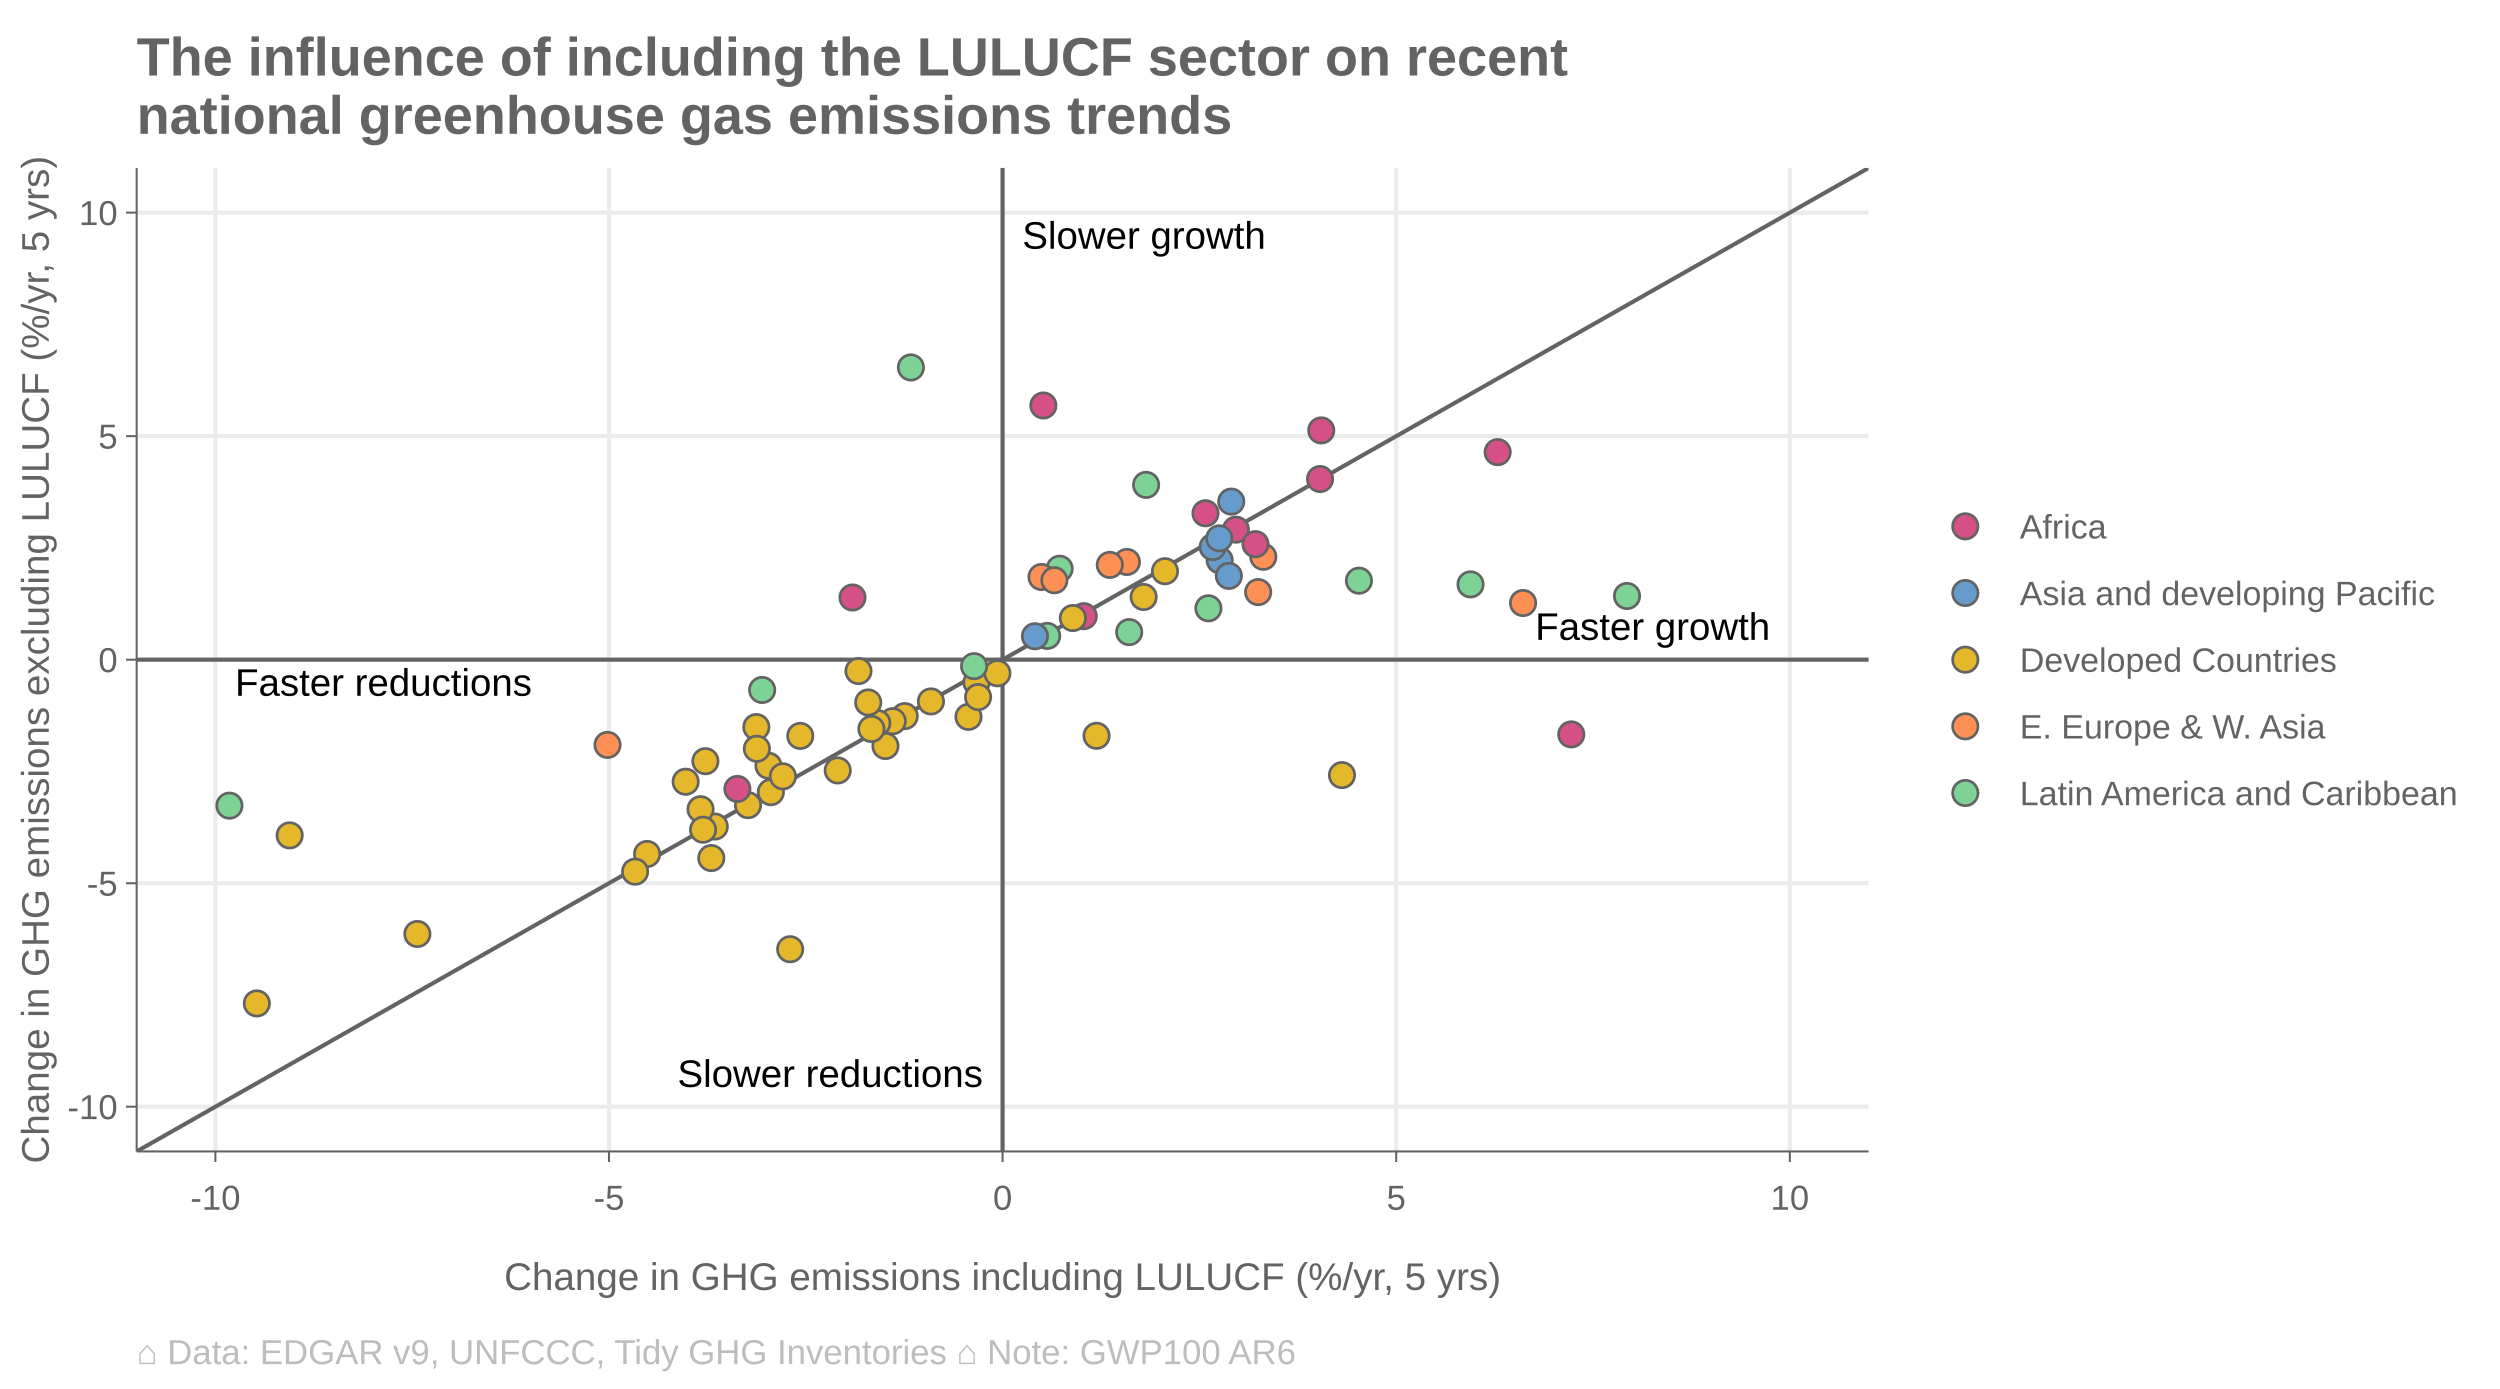
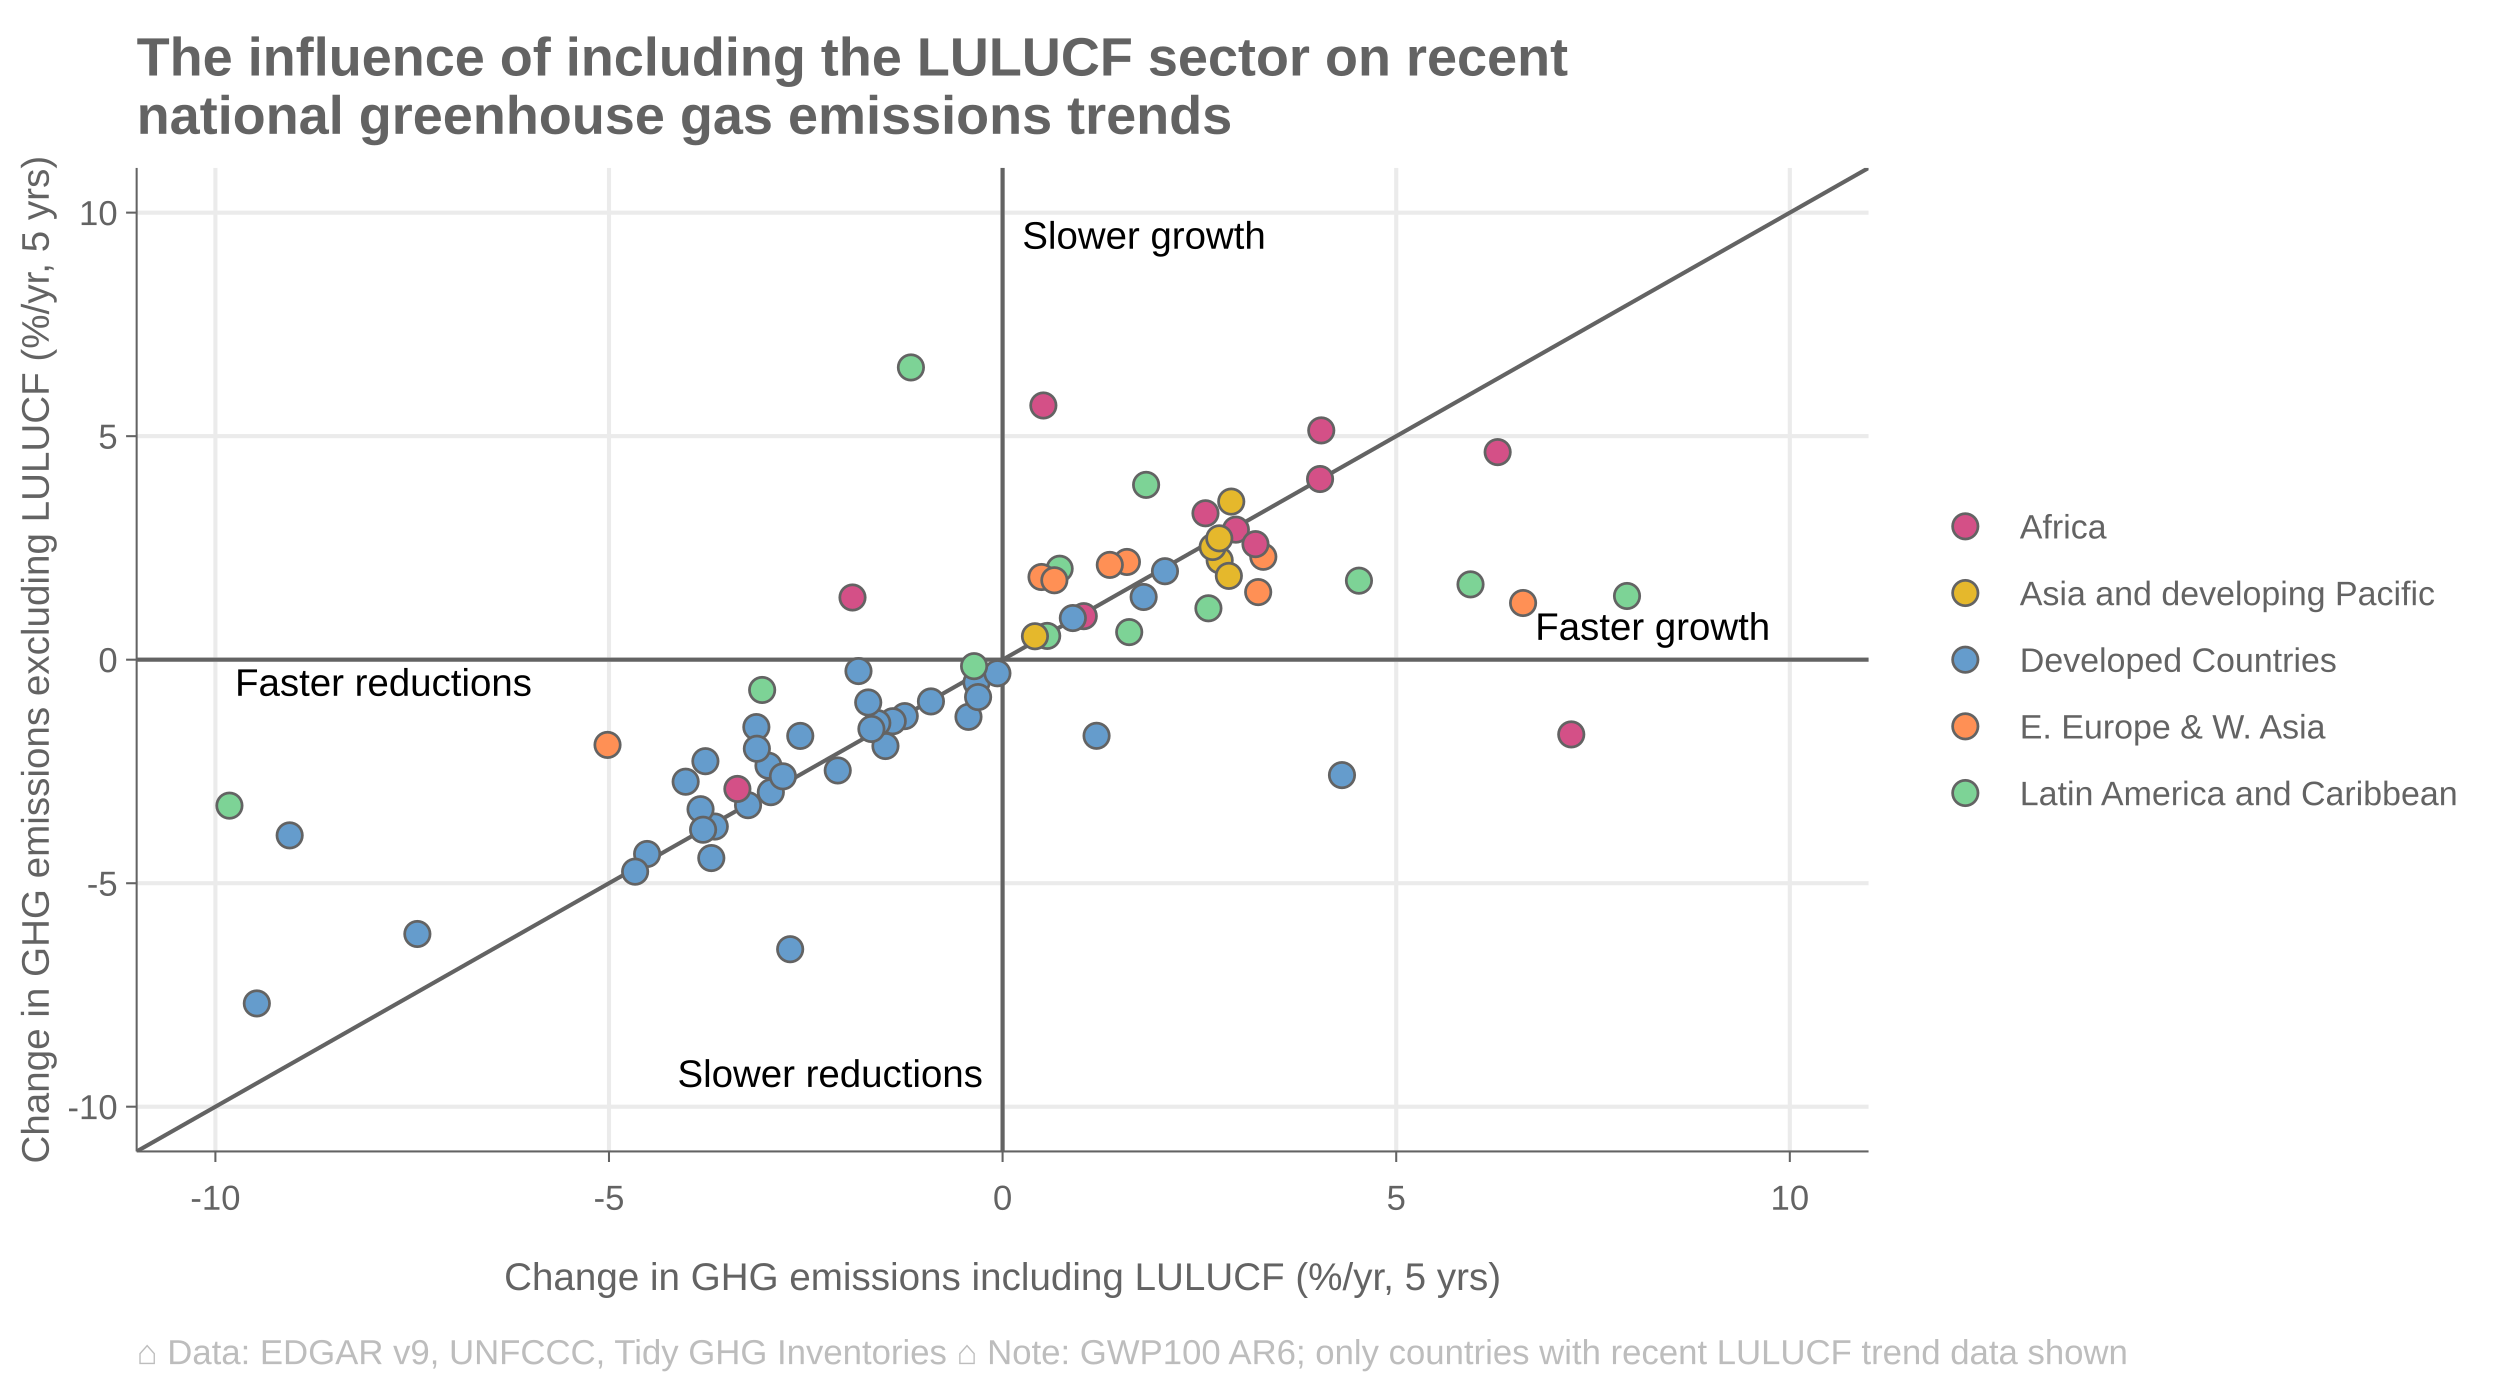
<svg xmlns="http://www.w3.org/2000/svg" class="svglite" width="648.00pt" height="360.00pt" viewBox="0 0 648.00 360.00">
  <defs>
    <style type="text/css">
    .svglite line, .svglite polyline, .svglite polygon, .svglite path, .svglite rect, .svglite circle {
      fill: none;
      stroke: #000000;
      stroke-linecap: round;
      stroke-linejoin: round;
      stroke-miterlimit: 10.00;
    }
    .svglite text {
      white-space: pre;
    }
  </style>
  </defs>
  <rect width="100%" height="100%" style="stroke: none; fill: #FFFFFF;" />
  <defs>
    <clipPath id="cpMC4wMHw2NDguMDB8MC4wMHwzNjAuMDA=">
      <rect x="0.00" y="0.00" width="648.00" height="360.00" />
    </clipPath>
  </defs>
  <g clip-path="url(#cpMC4wMHw2NDguMDB8MC4wMHwzNjAuMDA=)">
    <rect x="0" y="0.00" width="648.00" height="360.00" style="stroke-width: 1.07; stroke: #FFFFFF; fill: #FFFFFF;" />
  </g>
  <defs>
    <clipPath id="cpMzUuNDJ8NDg0LjMzfDQzLjUzfDI5OC40NQ==">
      <rect x="35.42" y="43.53" width="448.91" height="254.92" />
    </clipPath>
  </defs>
  <g clip-path="url(#cpMzUuNDJ8NDg0LjMzfDQzLjUzfDI5OC40NQ==)">
    <polyline points="35.42,286.86 484.33,286.86 " style="stroke-width: 1.07; stroke: #EBEBEB; stroke-linecap: butt;" />
    <polyline points="35.42,228.93 484.33,228.93 " style="stroke-width: 1.07; stroke: #EBEBEB; stroke-linecap: butt;" />
    <polyline points="35.42,170.99 484.33,170.99 " style="stroke-width: 1.07; stroke: #EBEBEB; stroke-linecap: butt;" />
    <polyline points="35.42,113.05 484.33,113.05 " style="stroke-width: 1.07; stroke: #EBEBEB; stroke-linecap: butt;" />
    <polyline points="35.42,55.12 484.33,55.12 " style="stroke-width: 1.07; stroke: #EBEBEB; stroke-linecap: butt;" />
    <polyline points="55.83,298.45 55.83,43.53 " style="stroke-width: 1.07; stroke: #EBEBEB; stroke-linecap: butt;" />
    <polyline points="157.85,298.45 157.85,43.53 " style="stroke-width: 1.07; stroke: #EBEBEB; stroke-linecap: butt;" />
    <polyline points="259.87,298.45 259.87,43.53 " style="stroke-width: 1.07; stroke: #EBEBEB; stroke-linecap: butt;" />
    <polyline points="361.90,298.45 361.90,43.53 " style="stroke-width: 1.07; stroke: #EBEBEB; stroke-linecap: butt;" />
    <polyline points="463.92,298.45 463.92,43.53 " style="stroke-width: 1.07; stroke: #EBEBEB; stroke-linecap: butt;" />
    <line x1="35.42" y1="170.99" x2="484.33" y2="170.99" style="stroke-width: 1.07; stroke: #636363; stroke-linecap: butt;" />
    <line x1="259.87" y1="298.45" x2="259.87" y2="43.53" style="stroke-width: 1.07; stroke: #636363; stroke-linecap: butt;" />
    <line x1="-413.49" y1="553.37" x2="933.24" y2="-211.39" style="stroke-width: 1.07; stroke: #636363; stroke-linecap: butt;" />
    <circle cx="292.69" cy="163.84" r="3.29" style="stroke-width: 0.71; stroke: #636363; fill: #7DD396;" />
-     <circle cx="196.05" cy="188.46" r="3.29" style="stroke-width: 0.71; stroke: #636363; fill: #E5B82C;" />
-     <circle cx="217.14" cy="199.70" r="3.29" style="stroke-width: 0.71; stroke: #636363; fill: #E5B82C;" />
-     <circle cx="199.80" cy="205.33" r="3.29" style="stroke-width: 0.71; stroke: #636363; fill: #E5B82C;" />
-     <circle cx="253.11" cy="176.91" r="3.29" style="stroke-width: 0.71; stroke: #636363; fill: #E5B82C;" />
+     <circle cx="196.05" cy="188.46" r="3.29" style="stroke-width: 0.71; stroke: #636363; fill: #659CCC;" />
+     <circle cx="217.14" cy="199.70" r="3.29" style="stroke-width: 0.71; stroke: #636363; fill: #659CCC;" />
+     <circle cx="199.80" cy="205.33" r="3.29" style="stroke-width: 0.71; stroke: #636363; fill: #659CCC;" />
+     <circle cx="253.11" cy="176.91" r="3.29" style="stroke-width: 0.71; stroke: #636363; fill: #659CCC;" />
    <circle cx="157.47" cy="193.08" r="3.29" style="stroke-width: 0.71; stroke: #636363; fill: #FF9055;" />
    <circle cx="421.72" cy="154.48" r="3.29" style="stroke-width: 0.71; stroke: #636363; fill: #7DD396;" />
    <circle cx="381.16" cy="151.47" r="3.29" style="stroke-width: 0.71; stroke: #636363; fill: #7DD396;" />
-     <circle cx="234.51" cy="185.62" r="3.29" style="stroke-width: 0.71; stroke: #636363; fill: #E5B82C;" />
-     <circle cx="229.51" cy="193.37" r="3.29" style="stroke-width: 0.71; stroke: #636363; fill: #E5B82C;" />
+     <circle cx="234.51" cy="185.62" r="3.29" style="stroke-width: 0.71; stroke: #636363; fill: #659CCC;" />
+     <circle cx="229.51" cy="193.37" r="3.29" style="stroke-width: 0.71; stroke: #636363; fill: #659CCC;" />
    <circle cx="197.55" cy="178.84" r="3.29" style="stroke-width: 0.71; stroke: #636363; fill: #7DD396;" />
    <circle cx="312.46" cy="133.04" r="3.29" style="stroke-width: 0.71; stroke: #636363; fill: #D45087;" />
    <circle cx="407.27" cy="190.36" r="3.29" style="stroke-width: 0.71; stroke: #636363; fill: #D45087;" />
    <circle cx="220.97" cy="154.87" r="3.29" style="stroke-width: 0.71; stroke: #636363; fill: #D45087;" />
    <circle cx="320.34" cy="137.28" r="3.29" style="stroke-width: 0.71; stroke: #636363; fill: #D45087;" />
    <circle cx="59.47" cy="208.82" r="3.29" style="stroke-width: 0.71; stroke: #636363; fill: #7DD396;" />
-     <circle cx="301.96" cy="148.06" r="3.29" style="stroke-width: 0.71; stroke: #636363; fill: #E5B82C;" />
-     <circle cx="199.19" cy="198.48" r="3.29" style="stroke-width: 0.71; stroke: #636363; fill: #E5B82C;" />
-     <circle cx="185.27" cy="214.24" r="3.29" style="stroke-width: 0.71; stroke: #636363; fill: #E5B82C;" />
-     <circle cx="177.72" cy="202.62" r="3.29" style="stroke-width: 0.71; stroke: #636363; fill: #E5B82C;" />
+     <circle cx="301.96" cy="148.06" r="3.29" style="stroke-width: 0.71; stroke: #636363; fill: #659CCC;" />
+     <circle cx="199.19" cy="198.48" r="3.29" style="stroke-width: 0.71; stroke: #636363; fill: #659CCC;" />
+     <circle cx="185.27" cy="214.24" r="3.29" style="stroke-width: 0.71; stroke: #636363; fill: #659CCC;" />
+     <circle cx="177.72" cy="202.62" r="3.29" style="stroke-width: 0.71; stroke: #636363; fill: #659CCC;" />
    <circle cx="280.91" cy="159.71" r="3.29" style="stroke-width: 0.71; stroke: #636363; fill: #D45087;" />
-     <circle cx="181.58" cy="209.75" r="3.29" style="stroke-width: 0.71; stroke: #636363; fill: #E5B82C;" />
-     <circle cx="204.81" cy="246.04" r="3.29" style="stroke-width: 0.71; stroke: #636363; fill: #E5B82C;" />
-     <circle cx="202.93" cy="201.23" r="3.29" style="stroke-width: 0.71; stroke: #636363; fill: #E5B82C;" />
-     <circle cx="193.89" cy="208.70" r="3.29" style="stroke-width: 0.71; stroke: #636363; fill: #E5B82C;" />
+     <circle cx="181.58" cy="209.75" r="3.29" style="stroke-width: 0.71; stroke: #636363; fill: #659CCC;" />
+     <circle cx="204.81" cy="246.04" r="3.29" style="stroke-width: 0.71; stroke: #636363; fill: #659CCC;" />
+     <circle cx="202.93" cy="201.23" r="3.29" style="stroke-width: 0.71; stroke: #636363; fill: #659CCC;" />
+     <circle cx="193.89" cy="208.70" r="3.29" style="stroke-width: 0.71; stroke: #636363; fill: #659CCC;" />
    <circle cx="327.45" cy="144.32" r="3.29" style="stroke-width: 0.71; stroke: #636363; fill: #FF9055;" />
    <circle cx="342.16" cy="124.16" r="3.29" style="stroke-width: 0.71; stroke: #636363; fill: #D45087;" />
-     <circle cx="167.73" cy="221.35" r="3.29" style="stroke-width: 0.71; stroke: #636363; fill: #E5B82C;" />
+     <circle cx="167.73" cy="221.35" r="3.29" style="stroke-width: 0.71; stroke: #636363; fill: #659CCC;" />
    <circle cx="274.66" cy="147.41" r="3.29" style="stroke-width: 0.71; stroke: #636363; fill: #7DD396;" />
    <circle cx="236.11" cy="95.24" r="3.29" style="stroke-width: 0.71; stroke: #636363; fill: #7DD396;" />
-     <circle cx="258.53" cy="174.51" r="3.29" style="stroke-width: 0.71; stroke: #636363; fill: #E5B82C;" />
-     <circle cx="207.43" cy="190.75" r="3.29" style="stroke-width: 0.71; stroke: #636363; fill: #E5B82C;" />
-     <circle cx="316.14" cy="145.23" r="3.29" style="stroke-width: 0.71; stroke: #636363; fill: #659CCC;" />
-     <circle cx="314.32" cy="141.79" r="3.29" style="stroke-width: 0.71; stroke: #636363; fill: #659CCC;" />
-     <circle cx="231.40" cy="186.94" r="3.29" style="stroke-width: 0.71; stroke: #636363; fill: #E5B82C;" />
-     <circle cx="251.03" cy="185.81" r="3.29" style="stroke-width: 0.71; stroke: #636363; fill: #E5B82C;" />
-     <circle cx="227.40" cy="187.41" r="3.29" style="stroke-width: 0.71; stroke: #636363; fill: #E5B82C;" />
-     <circle cx="182.24" cy="215.06" r="3.29" style="stroke-width: 0.71; stroke: #636363; fill: #E5B82C;" />
+     <circle cx="258.53" cy="174.51" r="3.29" style="stroke-width: 0.71; stroke: #636363; fill: #659CCC;" />
+     <circle cx="207.43" cy="190.75" r="3.29" style="stroke-width: 0.71; stroke: #636363; fill: #659CCC;" />
+     <circle cx="316.14" cy="145.23" r="3.29" style="stroke-width: 0.71; stroke: #636363; fill: #E5B82C;" />
+     <circle cx="314.32" cy="141.79" r="3.29" style="stroke-width: 0.71; stroke: #636363; fill: #E5B82C;" />
+     <circle cx="231.40" cy="186.94" r="3.29" style="stroke-width: 0.71; stroke: #636363; fill: #659CCC;" />
+     <circle cx="251.03" cy="185.81" r="3.29" style="stroke-width: 0.71; stroke: #636363; fill: #659CCC;" />
+     <circle cx="227.40" cy="187.41" r="3.29" style="stroke-width: 0.71; stroke: #636363; fill: #659CCC;" />
+     <circle cx="182.24" cy="215.06" r="3.29" style="stroke-width: 0.71; stroke: #636363; fill: #659CCC;" />
    <circle cx="269.96" cy="149.56" r="3.29" style="stroke-width: 0.71; stroke: #636363; fill: #FF9055;" />
-     <circle cx="182.84" cy="197.30" r="3.29" style="stroke-width: 0.71; stroke: #636363; fill: #E5B82C;" />
-     <circle cx="108.18" cy="242.09" r="3.29" style="stroke-width: 0.71; stroke: #636363; fill: #E5B82C;" />
-     <circle cx="347.84" cy="200.91" r="3.29" style="stroke-width: 0.71; stroke: #636363; fill: #E5B82C;" />
+     <circle cx="182.84" cy="197.30" r="3.29" style="stroke-width: 0.71; stroke: #636363; fill: #659CCC;" />
+     <circle cx="108.18" cy="242.09" r="3.29" style="stroke-width: 0.71; stroke: #636363; fill: #659CCC;" />
+     <circle cx="347.84" cy="200.91" r="3.29" style="stroke-width: 0.71; stroke: #636363; fill: #659CCC;" />
    <circle cx="326.12" cy="153.47" r="3.29" style="stroke-width: 0.71; stroke: #636363; fill: #FF9055;" />
    <circle cx="271.43" cy="164.83" r="3.29" style="stroke-width: 0.71; stroke: #636363; fill: #7DD396;" />
    <circle cx="394.78" cy="156.30" r="3.29" style="stroke-width: 0.71; stroke: #636363; fill: #FF9055;" />
-     <circle cx="278.08" cy="160.20" r="3.29" style="stroke-width: 0.71; stroke: #636363; fill: #E5B82C;" />
-     <circle cx="316.04" cy="139.54" r="3.29" style="stroke-width: 0.71; stroke: #636363; fill: #659CCC;" />
-     <circle cx="318.52" cy="149.27" r="3.29" style="stroke-width: 0.71; stroke: #636363; fill: #659CCC;" />
+     <circle cx="278.08" cy="160.20" r="3.29" style="stroke-width: 0.71; stroke: #636363; fill: #659CCC;" />
+     <circle cx="316.04" cy="139.54" r="3.29" style="stroke-width: 0.71; stroke: #636363; fill: #E5B82C;" />
+     <circle cx="318.52" cy="149.27" r="3.29" style="stroke-width: 0.71; stroke: #636363; fill: #E5B82C;" />
    <circle cx="388.19" cy="117.19" r="3.29" style="stroke-width: 0.71; stroke: #636363; fill: #D45087;" />
-     <circle cx="164.62" cy="225.93" r="3.29" style="stroke-width: 0.71; stroke: #636363; fill: #E5B82C;" />
-     <circle cx="225.04" cy="182.08" r="3.29" style="stroke-width: 0.71; stroke: #636363; fill: #E5B82C;" />
-     <circle cx="253.52" cy="180.68" r="3.29" style="stroke-width: 0.71; stroke: #636363; fill: #E5B82C;" />
+     <circle cx="164.62" cy="225.93" r="3.29" style="stroke-width: 0.71; stroke: #636363; fill: #659CCC;" />
+     <circle cx="225.04" cy="182.08" r="3.29" style="stroke-width: 0.71; stroke: #636363; fill: #659CCC;" />
+     <circle cx="253.52" cy="180.68" r="3.29" style="stroke-width: 0.71; stroke: #636363; fill: #659CCC;" />
    <circle cx="297.07" cy="125.68" r="3.29" style="stroke-width: 0.71; stroke: #636363; fill: #7DD396;" />
    <circle cx="313.22" cy="157.67" r="3.29" style="stroke-width: 0.71; stroke: #636363; fill: #7DD396;" />
-     <circle cx="225.87" cy="188.95" r="3.29" style="stroke-width: 0.71; stroke: #636363; fill: #E5B82C;" />
-     <circle cx="184.37" cy="222.41" r="3.29" style="stroke-width: 0.71; stroke: #636363; fill: #E5B82C;" />
+     <circle cx="225.87" cy="188.95" r="3.29" style="stroke-width: 0.71; stroke: #636363; fill: #659CCC;" />
+     <circle cx="184.37" cy="222.41" r="3.29" style="stroke-width: 0.71; stroke: #636363; fill: #659CCC;" />
    <circle cx="252.48" cy="172.67" r="3.29" style="stroke-width: 0.71; stroke: #636363; fill: #7DD396;" />
-     <circle cx="196.18" cy="194.07" r="3.29" style="stroke-width: 0.71; stroke: #636363; fill: #E5B82C;" />
+     <circle cx="196.18" cy="194.07" r="3.29" style="stroke-width: 0.71; stroke: #636363; fill: #659CCC;" />
    <circle cx="292.10" cy="145.66" r="3.29" style="stroke-width: 0.71; stroke: #636363; fill: #FF9055;" />
    <circle cx="325.42" cy="141.04" r="3.29" style="stroke-width: 0.71; stroke: #636363; fill: #D45087;" />
    <circle cx="270.44" cy="105.10" r="3.29" style="stroke-width: 0.71; stroke: #636363; fill: #D45087;" />
-     <circle cx="222.52" cy="173.94" r="3.29" style="stroke-width: 0.71; stroke: #636363; fill: #E5B82C;" />
-     <circle cx="75.08" cy="216.53" r="3.29" style="stroke-width: 0.71; stroke: #636363; fill: #E5B82C;" />
-     <circle cx="284.23" cy="190.72" r="3.29" style="stroke-width: 0.71; stroke: #636363; fill: #E5B82C;" />
+     <circle cx="222.52" cy="173.94" r="3.29" style="stroke-width: 0.71; stroke: #636363; fill: #659CCC;" />
+     <circle cx="75.08" cy="216.53" r="3.29" style="stroke-width: 0.71; stroke: #636363; fill: #659CCC;" />
+     <circle cx="284.23" cy="190.72" r="3.29" style="stroke-width: 0.71; stroke: #636363; fill: #659CCC;" />
    <circle cx="342.47" cy="111.56" r="3.29" style="stroke-width: 0.71; stroke: #636363; fill: #D45087;" />
-     <circle cx="268.26" cy="164.92" r="3.29" style="stroke-width: 0.71; stroke: #636363; fill: #659CCC;" />
+     <circle cx="268.26" cy="164.92" r="3.29" style="stroke-width: 0.71; stroke: #636363; fill: #E5B82C;" />
    <circle cx="273.29" cy="150.40" r="3.29" style="stroke-width: 0.71; stroke: #636363; fill: #FF9055;" />
-     <circle cx="296.43" cy="154.74" r="3.29" style="stroke-width: 0.71; stroke: #636363; fill: #E5B82C;" />
-     <circle cx="66.57" cy="260.09" r="3.29" style="stroke-width: 0.71; stroke: #636363; fill: #E5B82C;" />
+     <circle cx="296.43" cy="154.74" r="3.29" style="stroke-width: 0.71; stroke: #636363; fill: #659CCC;" />
+     <circle cx="66.57" cy="260.09" r="3.29" style="stroke-width: 0.71; stroke: #636363; fill: #659CCC;" />
    <circle cx="352.24" cy="150.51" r="3.29" style="stroke-width: 0.71; stroke: #636363; fill: #7DD396;" />
-     <circle cx="241.30" cy="181.81" r="3.29" style="stroke-width: 0.71; stroke: #636363; fill: #E5B82C;" />
+     <circle cx="241.30" cy="181.81" r="3.29" style="stroke-width: 0.71; stroke: #636363; fill: #659CCC;" />
    <circle cx="287.66" cy="146.42" r="3.29" style="stroke-width: 0.71; stroke: #636363; fill: #FF9055;" />
-     <circle cx="319.14" cy="130.01" r="3.29" style="stroke-width: 0.71; stroke: #636363; fill: #659CCC;" />
+     <circle cx="319.14" cy="130.01" r="3.29" style="stroke-width: 0.71; stroke: #636363; fill: #E5B82C;" />
    <circle cx="191.13" cy="204.49" r="3.29" style="stroke-width: 0.71; stroke: #636363; fill: #D45087;" />
    <text x="264.98" y="64.47" style="font-size: 9.96px; font-family: &quot;Arial&quot;;" textLength="63.06px" lengthAdjust="spacingAndGlyphs">Slower growth</text>
    <text x="458.82" y="165.86" text-anchor="end" style="font-size: 9.96px; font-family: &quot;Arial&quot;;" textLength="60.84px" lengthAdjust="spacingAndGlyphs">Faster growth</text>
    <text x="254.77" y="281.74" text-anchor="end" style="font-size: 9.96px; font-family: &quot;Arial&quot;;" textLength="79.11px" lengthAdjust="spacingAndGlyphs">Slower reductions</text>
    <text x="60.93" y="180.35" style="font-size: 9.96px; font-family: &quot;Arial&quot;;" textLength="76.89px" lengthAdjust="spacingAndGlyphs">Faster reductions</text>
  </g>
  <g clip-path="url(#cpMC4wMHw2NDguMDB8MC4wMHwzNjAuMDA=)">
    <polyline points="35.42,298.45 35.42,43.53 " style="stroke-width: 0.53; stroke: #636363; stroke-linecap: butt;" />
    <text x="30.49" y="290.08" text-anchor="end" style="font-size: 9.00px;fill: #636363; font-family: &quot;Arial&quot;;" textLength="13.00px" lengthAdjust="spacingAndGlyphs">-10</text>
    <text x="30.49" y="232.15" text-anchor="end" style="font-size: 9.00px;fill: #636363; font-family: &quot;Arial&quot;;" textLength="8.00px" lengthAdjust="spacingAndGlyphs">-5</text>
    <text x="30.49" y="174.21" text-anchor="end" style="font-size: 9.00px;fill: #636363; font-family: &quot;Arial&quot;;" textLength="5.00px" lengthAdjust="spacingAndGlyphs">0</text>
    <text x="30.49" y="116.28" text-anchor="end" style="font-size: 9.00px;fill: #636363; font-family: &quot;Arial&quot;;" textLength="5.00px" lengthAdjust="spacingAndGlyphs">5</text>
    <text x="30.49" y="58.34" text-anchor="end" style="font-size: 9.00px;fill: #636363; font-family: &quot;Arial&quot;;" textLength="10.01px" lengthAdjust="spacingAndGlyphs">10</text>
    <polyline points="32.68,286.86 35.42,286.86 " style="stroke-width: 0.53; stroke: #636363; stroke-linecap: butt;" />
    <polyline points="32.68,228.93 35.42,228.93 " style="stroke-width: 0.53; stroke: #636363; stroke-linecap: butt;" />
    <polyline points="32.68,170.99 35.42,170.99 " style="stroke-width: 0.53; stroke: #636363; stroke-linecap: butt;" />
    <polyline points="32.68,113.05 35.42,113.05 " style="stroke-width: 0.53; stroke: #636363; stroke-linecap: butt;" />
    <polyline points="32.68,55.12 35.42,55.12 " style="stroke-width: 0.53; stroke: #636363; stroke-linecap: butt;" />
    <polyline points="35.42,298.45 484.33,298.45 " style="stroke-width: 0.53; stroke: #636363; stroke-linecap: butt;" />
    <polyline points="55.83,301.19 55.83,298.45 " style="stroke-width: 0.53; stroke: #636363; stroke-linecap: butt;" />
    <polyline points="157.85,301.19 157.85,298.45 " style="stroke-width: 0.53; stroke: #636363; stroke-linecap: butt;" />
    <polyline points="259.87,301.19 259.87,298.45 " style="stroke-width: 0.53; stroke: #636363; stroke-linecap: butt;" />
    <polyline points="361.90,301.19 361.90,298.45 " style="stroke-width: 0.53; stroke: #636363; stroke-linecap: butt;" />
    <polyline points="463.92,301.19 463.92,298.45 " style="stroke-width: 0.53; stroke: #636363; stroke-linecap: butt;" />
    <text x="55.83" y="313.56" text-anchor="middle" style="font-size: 9.00px;fill: #636363; font-family: &quot;Arial&quot;;" textLength="13.00px" lengthAdjust="spacingAndGlyphs">-10</text>
    <text x="157.85" y="313.56" text-anchor="middle" style="font-size: 9.00px;fill: #636363; font-family: &quot;Arial&quot;;" textLength="8.00px" lengthAdjust="spacingAndGlyphs">-5</text>
    <text x="259.87" y="313.56" text-anchor="middle" style="font-size: 9.00px;fill: #636363; font-family: &quot;Arial&quot;;" textLength="5.00px" lengthAdjust="spacingAndGlyphs">0</text>
    <text x="361.90" y="313.56" text-anchor="middle" style="font-size: 9.00px;fill: #636363; font-family: &quot;Arial&quot;;" textLength="5.00px" lengthAdjust="spacingAndGlyphs">5</text>
    <text x="463.92" y="313.56" text-anchor="middle" style="font-size: 9.00px;fill: #636363; font-family: &quot;Arial&quot;;" textLength="10.01px" lengthAdjust="spacingAndGlyphs">10</text>
    <text x="259.87" y="334.37" text-anchor="middle" style="font-size: 10.00px;fill: #636363; font-family: &quot;Arial&quot;;" textLength="258.55px" lengthAdjust="spacingAndGlyphs">Change in GHG emissions including LULUCF (%/yr, 5 yrs)</text>
    <text transform="translate(12.64,170.99) rotate(-90)" text-anchor="middle" style="font-size: 10.00px;fill: #636363; font-family: &quot;Arial&quot;;" textLength="261.33px" lengthAdjust="spacingAndGlyphs">Change in GHG emissions excluding LULUCF (%/yr, 5 yrs)</text>
    <rect x="495.29" y="122.31" width="147.23" height="97.36" style="stroke-width: 1.07; stroke: none; fill: #FFFFFF;" />
    <circle cx="509.41" cy="136.43" r="3.29" style="stroke-width: 0.71; stroke: #636363; fill: #D45087;" />
-     <circle cx="509.41" cy="153.71" r="3.29" style="stroke-width: 0.71; stroke: #636363; fill: #659CCC;" />
-     <circle cx="509.41" cy="170.99" r="3.29" style="stroke-width: 0.71; stroke: #636363; fill: #E5B82C;" />
+     <circle cx="509.41" cy="153.71" r="3.29" style="stroke-width: 0.71; stroke: #636363; fill: #E5B82C;" />
+     <circle cx="509.41" cy="170.99" r="3.29" style="stroke-width: 0.71; stroke: #636363; fill: #659CCC;" />
    <circle cx="509.41" cy="188.27" r="3.29" style="stroke-width: 0.71; stroke: #636363; fill: #FF9055;" />
    <circle cx="509.41" cy="205.55" r="3.29" style="stroke-width: 0.71; stroke: #636363; fill: #7DD396;" />
    <text x="523.53" y="139.58" style="font-size: 8.80px;fill: #636363; font-family: &quot;Arial&quot;;" textLength="22.49px" lengthAdjust="spacingAndGlyphs">Africa</text>
    <text x="523.53" y="156.86" style="font-size: 8.80px;fill: #636363; font-family: &quot;Arial&quot;;" textLength="107.63px" lengthAdjust="spacingAndGlyphs">Asia and developing Pacific</text>
    <text x="523.53" y="174.14" style="font-size: 8.80px;fill: #636363; font-family: &quot;Arial&quot;;" textLength="82.19px" lengthAdjust="spacingAndGlyphs">Developed Countries</text>
    <text x="523.53" y="191.42" style="font-size: 8.80px;fill: #636363; font-family: &quot;Arial&quot;;" textLength="79.26px" lengthAdjust="spacingAndGlyphs">E. Europe &amp; W. Asia</text>
    <text x="523.53" y="208.70" style="font-size: 8.80px;fill: #636363; font-family: &quot;Arial&quot;;" textLength="113.52px" lengthAdjust="spacingAndGlyphs">Latin America and Caribbean</text>
    <text x="35.42" y="19.57" style="font-size: 14.00px; font-weight: bold;fill: #636363; font-family: &quot;Arial&quot;;" textLength="370.84px" lengthAdjust="spacingAndGlyphs">The influence of including the LULUCF sector on recent</text>
    <text x="35.42" y="34.69" style="font-size: 14.00px; font-weight: bold;fill: #636363; font-family: &quot;Arial&quot;;" textLength="283.84px" lengthAdjust="spacingAndGlyphs">national greenhouse gas emissions trends</text>
    <text x="35.42" y="343.86" style="font-size: 9.00px;fill: #BDBDBD; font-family: &quot;Arial&quot;;" textLength="0.00px" lengthAdjust="spacingAndGlyphs" />
-     <text x="35.42" y="353.58" style="font-size: 9.00px;fill: #BDBDBD; font-family: &quot;Arial&quot;;" textLength="302.93px" lengthAdjust="spacingAndGlyphs">⌂ Data: EDGAR v9, UNFCCC, Tidy GHG Inventories  ⌂ Note: GWP100 AR6</text>
+     <text x="35.42" y="353.58" style="font-size: 9.00px;fill: #BDBDBD; font-family: &quot;Arial&quot;;" textLength="518.49px" lengthAdjust="spacingAndGlyphs">⌂ Data: EDGAR v9, UNFCCC, Tidy GHG Inventories  ⌂ Note: GWP100 AR6; only countries with recent LULUCF trend data shown</text>
  </g>
</svg>
